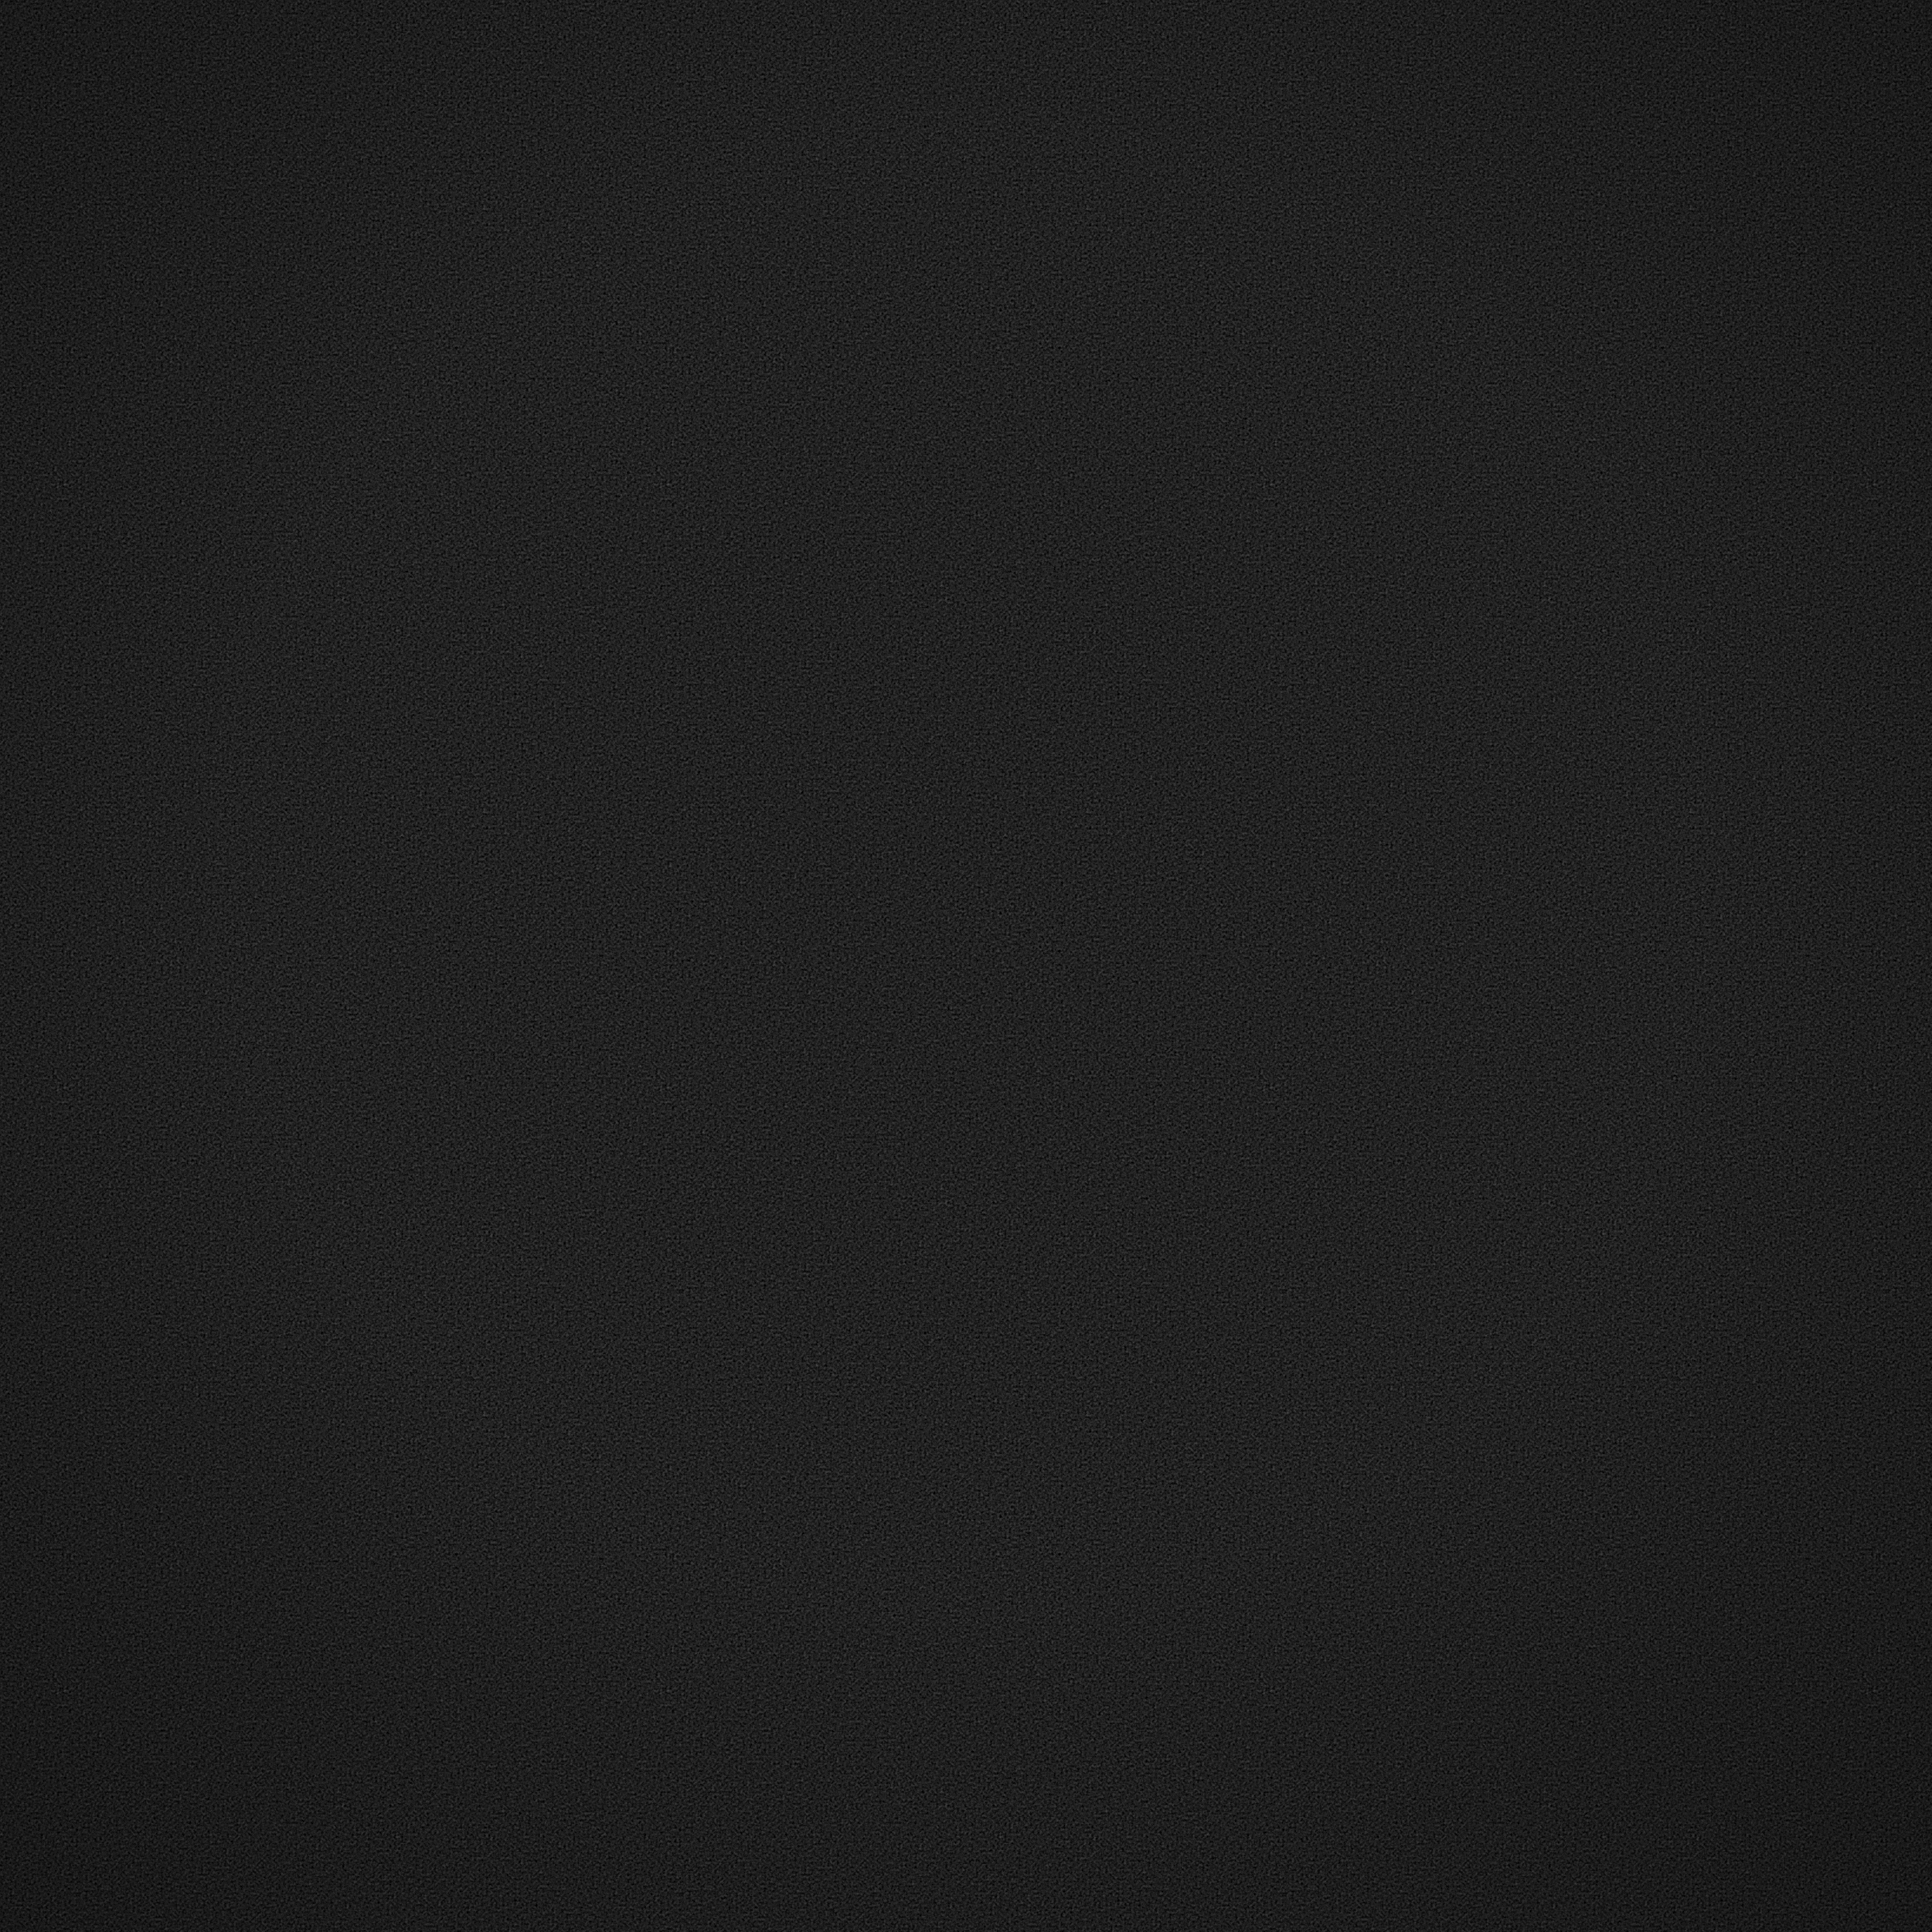
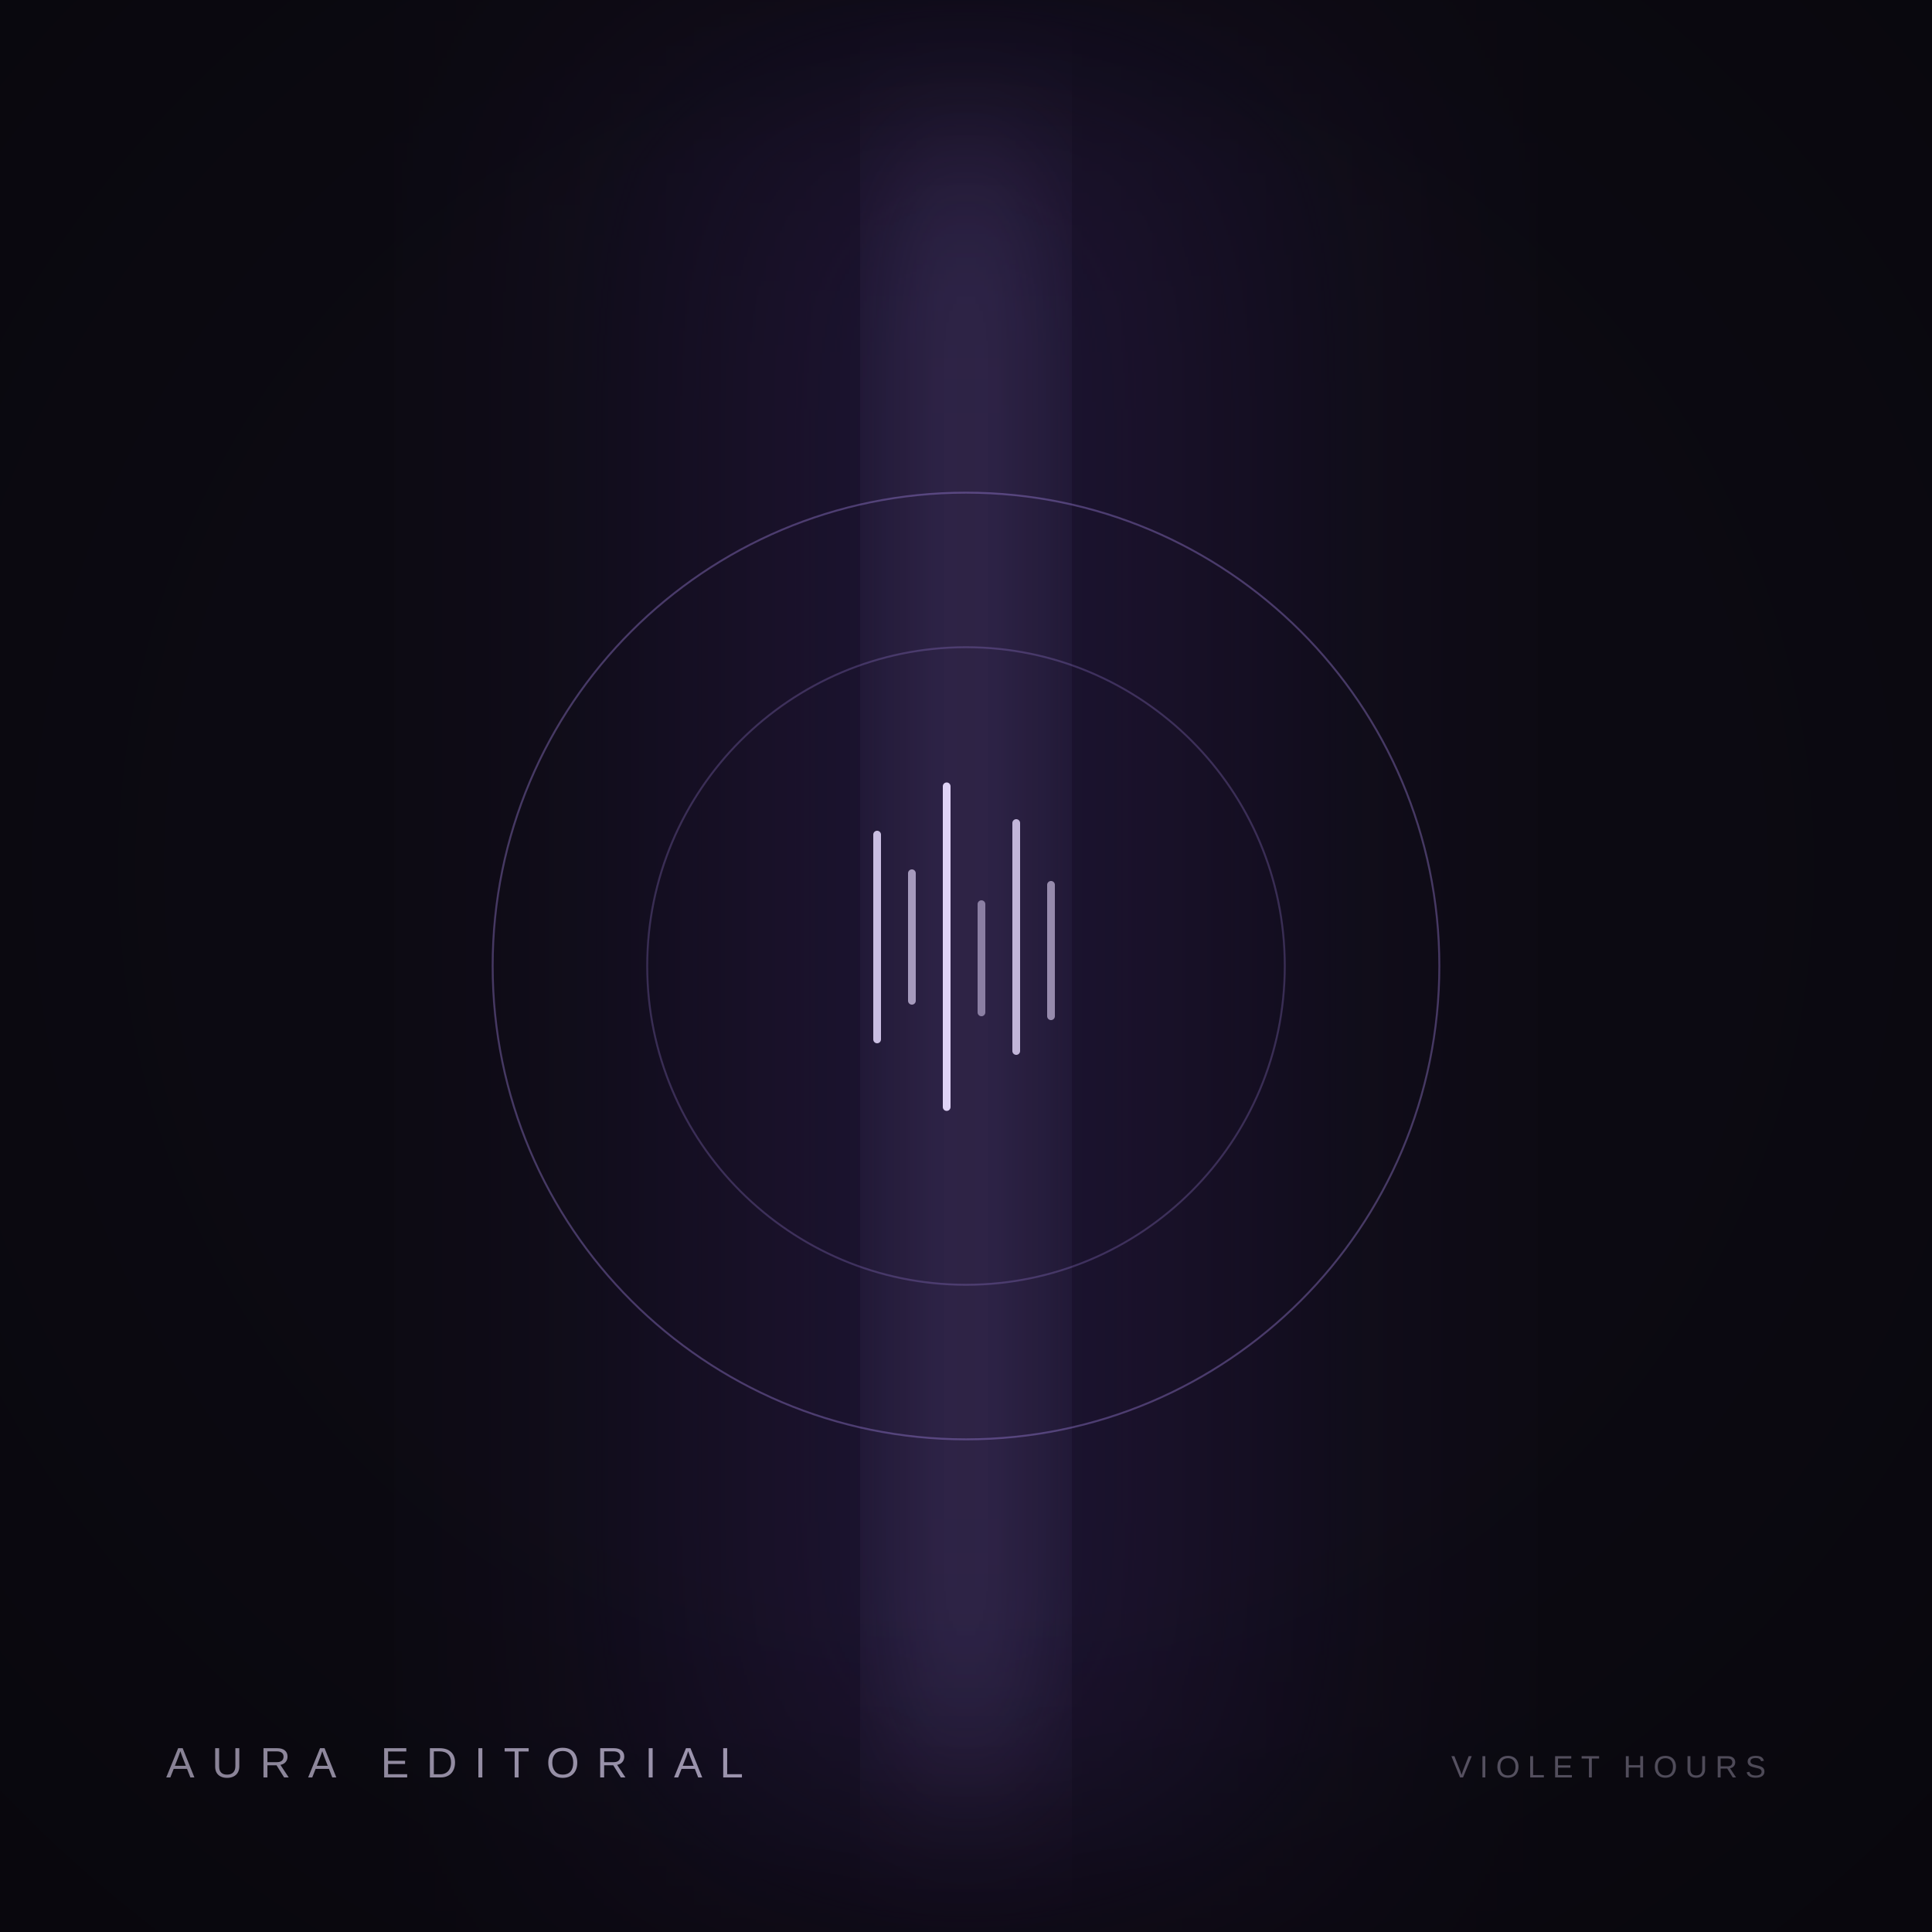
<svg xmlns="http://www.w3.org/2000/svg" viewBox="0 0 1000 1000" width="1000" height="1000">
  <defs>
    <linearGradient id="bg-violethours" x1="0" y1="0" x2="1" y2="1">
      <stop offset="0" stop-color="#0B0911" stop-opacity="1" />
      <stop offset=".55" stop-color="#1B122D" stop-opacity="1" />
      <stop offset="1" stop-color="#09080D" stop-opacity="1" />
    </linearGradient>
    <filter id="grain-violethours" x="0" y="0" width="100%" height="100%">
      <feTurbulence type="fractalNoise" baseFrequency=".82" numOctaves="3" stitchTiles="stitch" result="noise" />
      <feColorMatrix in="noise" type="saturate" values="0" />
      <feComponentTransfer>
        <feFuncA type="linear" slope=".14" />
      </feComponentTransfer>
      <feBlend in="SourceGraphic" mode="soft-light" />
    </filter>
    <filter id="blur-violethours" x="-30%" y="-30%" width="160%" height="160%">
      <feGaussianBlur stdDeviation="42" />
    </filter>
    <filter id="blur-wide-violethours" x="-50%" y="-50%" width="200%" height="200%">
      <feGaussianBlur stdDeviation="90" />
    </filter>
    <radialGradient id="vig" cx="50%" cy="45%" r="75%">
      <stop offset="50%" stop-color="#000" stop-opacity="0" />
      <stop offset="100%" stop-color="#000" stop-opacity=".5" />
    </radialGradient>
  </defs>
  <rect width="1000" height="1000" fill="url(#bg-violethours)" />
  <rect x="0" y="0" width="1000" height="1000" fill="#0C0A12" />
  <rect x="352" y="0" width="296" height="1000" fill="#7A47DE" opacity=".16" filter="url(#blur-wide-violethours)" />
  <rect x="466" y="80" width="68" height="840" fill="#B69BF4" opacity=".2" filter="url(#blur-violethours)" />
  <circle cx="500" cy="500" r="245" fill="none" stroke="#AD8DF0" stroke-width="1" opacity=".35" />
  <circle cx="500" cy="500" r="165" fill="none" stroke="#AD8DF0" stroke-width="1" opacity=".25" />
  <g fill="#E8DBFF">
    <rect x="452" y="430" width="4" height="110" rx="2" opacity=".85" />
    <rect x="470" y="450" width="4" height="70" rx="2" opacity=".65" />
    <rect x="488" y="405" width="4" height="170" rx="2" opacity=".95" />
    <rect x="506" y="466" width="4" height="60" rx="2" opacity=".5" />
    <rect x="524" y="424" width="4" height="122" rx="2" opacity=".8" />
    <rect x="542" y="456" width="4" height="72" rx="2" opacity=".58" />
  </g>
  <text x="86" y="920" font-family="Arial, sans-serif" font-size="22" letter-spacing="9" fill="#E9DFFF" opacity=".7">AURA EDITORIAL</text>
  <text x="914" y="920" text-anchor="end" font-family="Arial, sans-serif" font-size="16" letter-spacing="4" fill="#E9DFFF" opacity=".38">VIOLET HOURS</text>
-   <rect width="1000" height="1000" filter="url(#grain-violethours)" opacity="1" />
  <rect width="1000" height="1000" fill="url(#vig)" opacity=".6" />
</svg>
